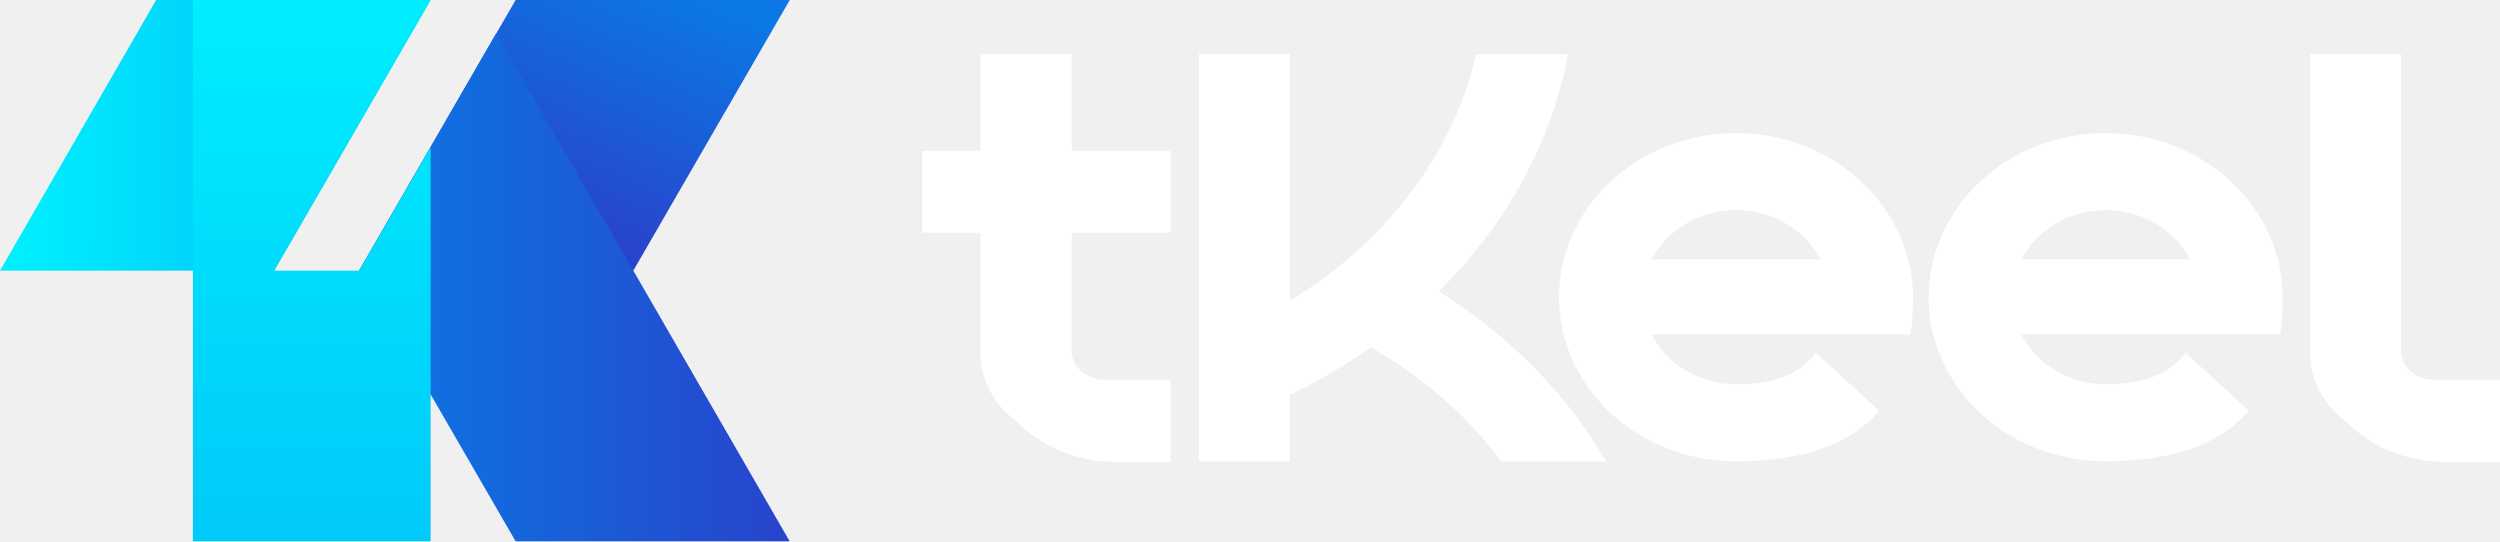
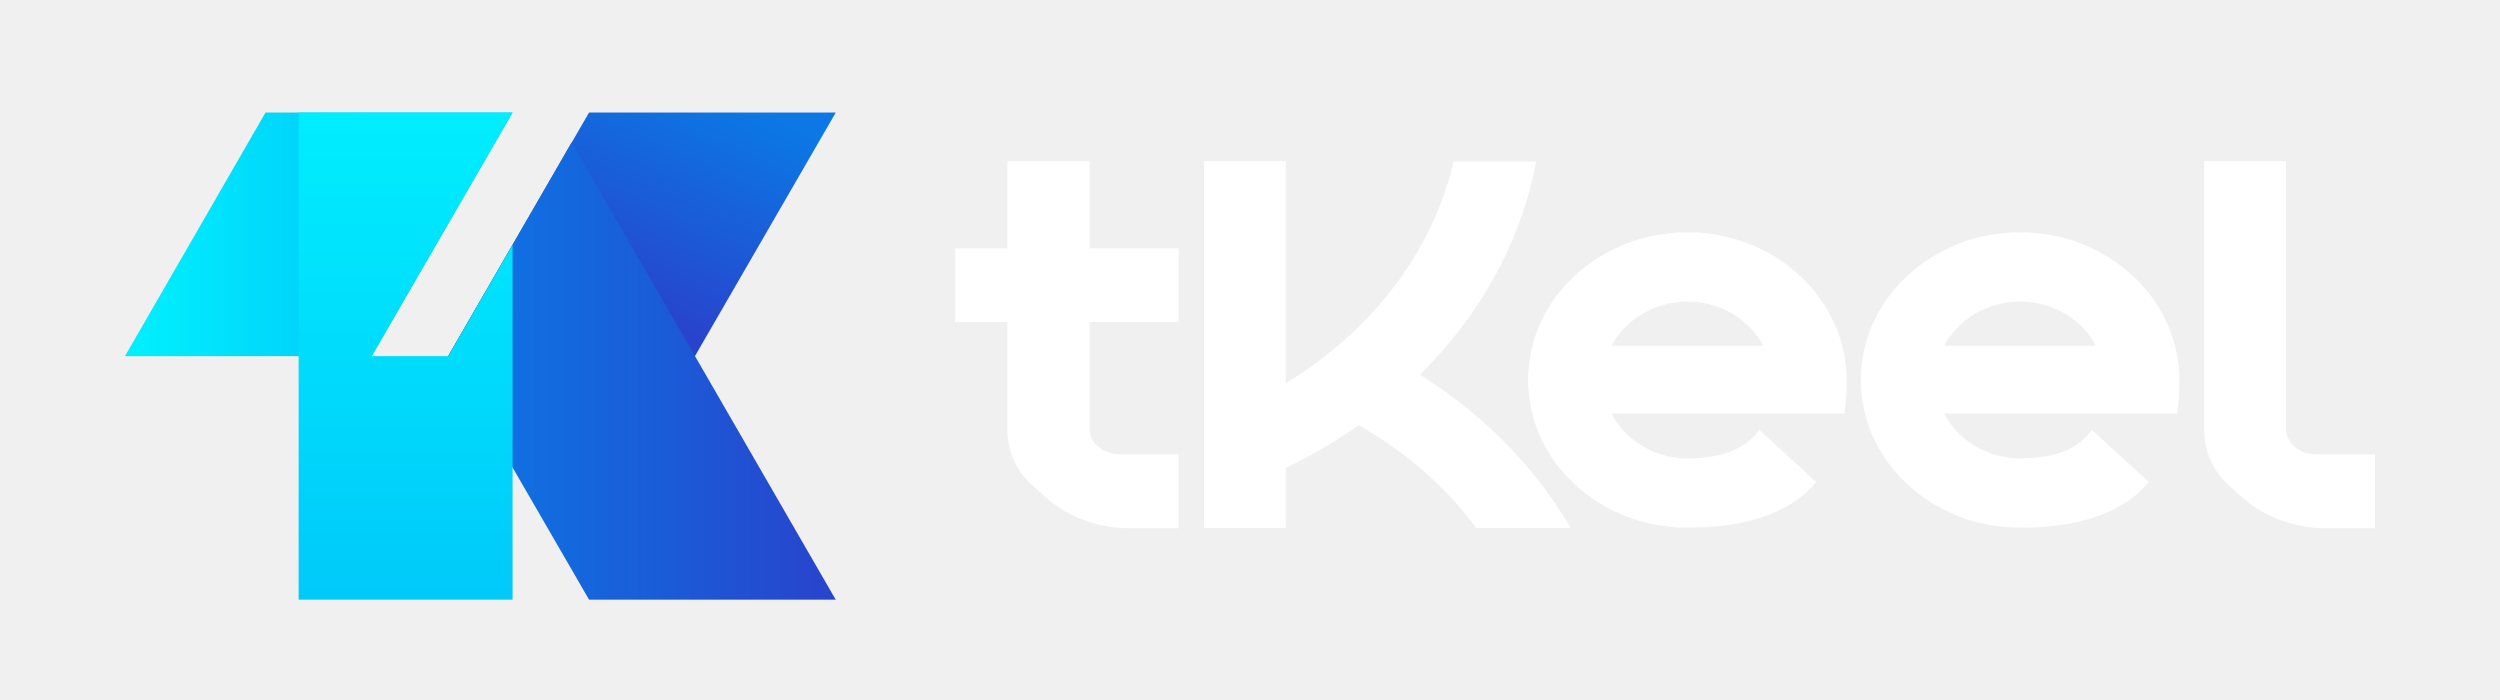
- <svg xmlns="http://www.w3.org/2000/svg" width="180" height="39" viewBox="0 0 180 39" fill="none">
-   <path d="M124.995 9.585C117.972 9.585 112.253 14.877 112.253 21.398C112.253 27.92 117.947 33.212 124.995 33.212C130.187 33.212 133.397 31.808 135.303 29.575L130.738 25.387C129.785 26.766 128.005 27.669 125.02 27.669C122.311 27.669 120.003 26.189 118.925 24.082H131.391H137.235H137.561C137.686 23.23 137.736 22.326 137.736 21.398C137.711 14.902 132.018 9.585 124.995 9.585ZM118.925 18.665C120.028 16.583 122.311 15.128 124.995 15.128C127.653 15.128 129.961 16.558 131.065 18.665H118.925Z" fill="white" />
-   <path d="M77.138 3.891H70.591V10.864H66.403V16.758H70.591V25.412C70.591 27.142 71.344 28.773 72.748 29.977L73.651 30.779C75.457 32.385 77.865 33.262 80.424 33.262H84.286V27.343H79.546C78.241 27.343 77.163 26.415 77.163 25.311V16.758H84.286V10.864H77.163V3.891H77.138Z" fill="white" />
-   <path d="M175.259 27.343C173.93 27.343 172.877 26.415 172.877 25.311V3.891H166.33V25.412C166.33 27.142 167.083 28.773 168.462 29.977L169.365 30.779C171.171 32.385 173.579 33.262 176.137 33.262H180V27.343H175.259Z" fill="white" />
-   <path d="M114.159 30.905C111.5 27.092 107.889 23.681 103.599 20.972C108.34 16.282 111.5 10.613 112.78 4.518L112.88 3.916H112.303H106.283C104.653 11.065 99.762 17.486 92.864 21.649V3.891H86.318V33.237H92.864V28.422C94.846 27.493 96.752 26.365 98.708 25.01C102.546 27.218 105.706 29.977 108.089 33.237H114.786H115.689C115.639 33.237 114.761 31.757 114.159 30.905Z" fill="white" />
-   <path d="M151.607 9.585C144.584 9.585 138.865 14.877 138.865 21.398C138.865 27.92 144.559 33.212 151.607 33.212C156.799 33.212 160.009 31.808 161.916 29.575L157.351 25.387C156.398 26.766 154.617 27.669 151.632 27.669C148.923 27.669 146.616 26.189 145.537 24.082H158.003H163.847H164.173C164.298 23.23 164.349 22.326 164.349 21.398C164.349 14.902 158.63 9.585 151.607 9.585ZM145.537 18.665C146.641 16.583 148.923 15.128 151.607 15.128C154.266 15.128 156.573 16.558 157.677 18.665H145.537Z" fill="white" />
-   <path d="M11.243 0L0 19.488H19.737L31.005 0H11.243Z" fill="url(#paint0_linear_12059_93011)" />
-   <path d="M37.126 0L25.858 19.488H45.596L56.864 0H37.126Z" fill="url(#paint1_linear_12059_93011)" />
-   <path d="M56.814 38.9L35.727 2.398L25.858 19.488L25.909 19.587L37.126 38.975H56.864L56.814 38.9Z" fill="url(#paint2_linear_12059_93011)" />
-   <path d="M13.891 38.975V0H31.005L19.737 19.488H25.858L31.005 10.586V38.975H13.891Z" fill="url(#paint3_linear_12059_93011)" />
+ <svg xmlns="http://www.w3.org/2000/svg" width="200" height="56" viewBox="0 0 200 56" fill="none">
+   <path d="M134.995 18.585C127.972 18.585 122.253 23.877 122.253 30.398C122.253 36.92 127.947 42.212 134.995 42.212C140.187 42.212 143.397 40.808 145.303 38.575L140.738 34.386C139.785 35.766 138.005 36.669 135.02 36.669C132.311 36.669 130.003 35.189 128.925 33.082H141.391H147.235H147.561C147.686 32.23 147.736 31.326 147.736 30.398C147.711 23.902 142.018 18.585 134.995 18.585ZM128.925 27.665C130.028 25.583 132.311 24.128 134.995 24.128C137.653 24.128 139.961 25.558 141.065 27.665H128.925Z" fill="white" />
+   <path d="M87.138 12.891H80.591V19.864H76.403V25.758H80.591V34.412C80.591 36.142 81.344 37.773 82.748 38.977L83.651 39.779C85.457 41.385 87.865 42.262 90.424 42.262H94.286V36.343H89.546C88.241 36.343 87.163 35.415 87.163 34.311V25.758H94.286V19.864H87.163V12.891H87.138Z" fill="white" />
+   <path d="M185.259 36.343C183.93 36.343 182.877 35.415 182.877 34.311V12.891H176.33V34.412C176.33 36.142 177.083 37.773 178.462 38.977L179.365 39.779C181.171 41.385 183.579 42.262 186.137 42.262H190V36.343H185.259Z" fill="white" />
+   <path d="M124.159 39.905C121.5 36.092 117.889 32.681 113.599 29.972C118.34 25.282 121.5 19.613 122.78 13.518L122.88 12.916H122.303H116.283C114.653 20.065 109.762 26.486 102.864 30.649V12.891H96.318V42.237H102.864V37.422C104.846 36.493 106.752 35.365 108.708 34.01C112.546 36.218 115.706 38.977 118.089 42.237H124.786H125.689C125.639 42.237 124.761 40.757 124.159 39.905Z" fill="white" />
+   <path d="M161.607 18.585C154.584 18.585 148.865 23.877 148.865 30.398C148.865 36.92 154.559 42.212 161.607 42.212C166.799 42.212 170.009 40.808 171.916 38.575L167.351 34.386C166.398 35.766 164.617 36.669 161.632 36.669C158.923 36.669 156.616 35.189 155.537 33.082H168.003H173.847H174.173C174.298 32.23 174.349 31.326 174.349 30.398C174.349 23.902 168.63 18.585 161.607 18.585ZM155.537 27.665C156.641 25.583 158.923 24.128 161.607 24.128C164.266 24.128 166.573 25.558 167.677 27.665H155.537Z" fill="white" />
+   <path d="M21.243 9L10 28.488H29.737L41.005 9H21.243Z" fill="url(#paint0_linear_11670_92628)" />
+   <path d="M47.126 9L35.858 28.488H55.596L66.864 9H47.126Z" fill="url(#paint1_linear_11670_92628)" />
+   <path d="M66.814 47.9L45.727 11.399L35.858 28.488L35.908 28.587L47.126 47.975H66.864L66.814 47.9Z" fill="url(#paint2_linear_11670_92628)" />
+   <path d="M23.891 47.975V9H41.005L29.737 28.488H35.858L41.005 19.586V47.975H23.891Z" fill="url(#paint3_linear_11670_92628)" />
  <defs>
-     <linearGradient id="paint0_linear_12059_93011" x1="1.288" y1="9.748" x2="19.283" y2="9.748" gradientUnits="userSpaceOnUse">
+     <linearGradient id="paint0_linear_11670_92628" x1="11.288" y1="18.748" x2="29.283" y2="18.748" gradientUnits="userSpaceOnUse">
      <stop stop-color="#00EFFE" />
      <stop offset="0.999" stop-color="#00CAFA" />
    </linearGradient>
-     <linearGradient id="paint1_linear_12059_93011" x1="47.275" y1="-1.62" x2="39.697" y2="15.342" gradientUnits="userSpaceOnUse">
+     <linearGradient id="paint1_linear_11670_92628" x1="57.275" y1="7.38" x2="49.697" y2="24.342" gradientUnits="userSpaceOnUse">
      <stop stop-color="#0B78E5" />
      <stop offset="1" stop-color="#2844CC" />
    </linearGradient>
-     <linearGradient id="paint2_linear_12059_93011" x1="25.864" y1="20.691" x2="56.857" y2="20.691" gradientUnits="userSpaceOnUse">
+     <linearGradient id="paint2_linear_11670_92628" x1="35.864" y1="29.691" x2="66.857" y2="29.691" gradientUnits="userSpaceOnUse">
      <stop stop-color="#0B78E5" />
      <stop offset="1" stop-color="#2844CC" />
    </linearGradient>
-     <linearGradient id="paint3_linear_12059_93011" x1="22.444" y1="-1.165" x2="22.444" y2="38.452" gradientUnits="userSpaceOnUse">
+     <linearGradient id="paint3_linear_11670_92628" x1="32.444" y1="7.835" x2="32.444" y2="47.452" gradientUnits="userSpaceOnUse">
      <stop stop-color="#00EFFE" />
      <stop offset="0.999" stop-color="#00CAFA" />
    </linearGradient>
  </defs>
</svg>
